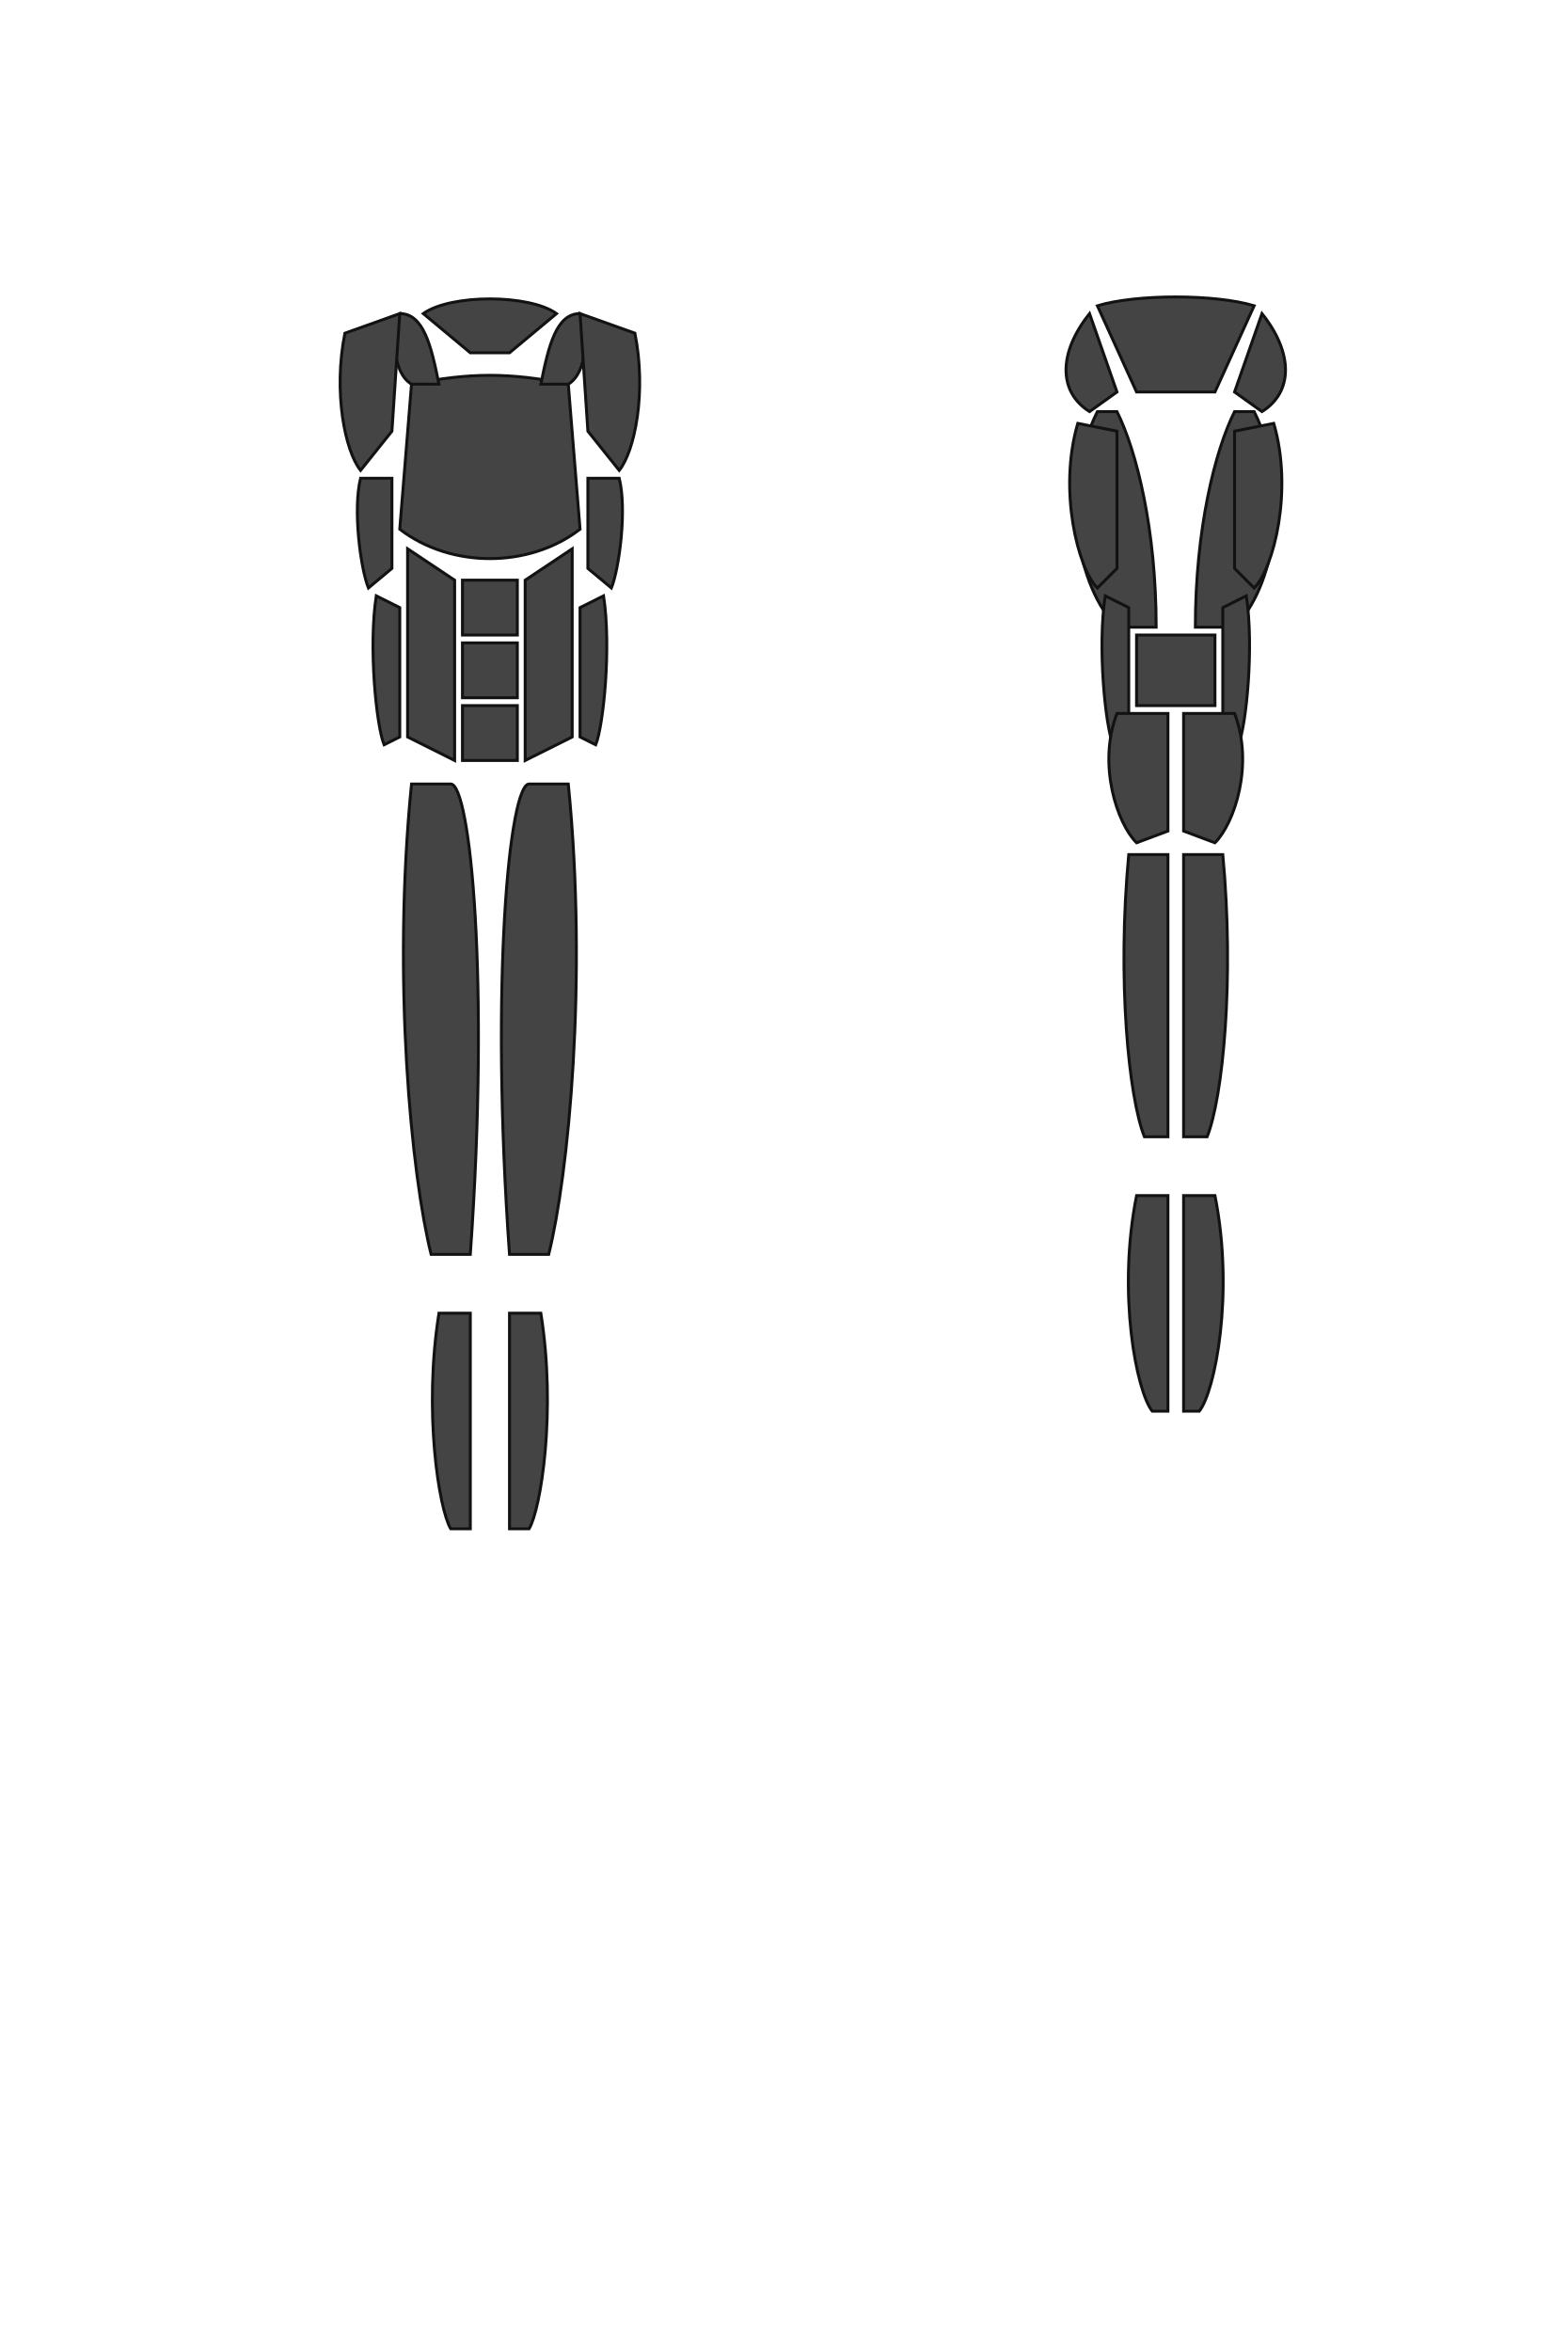
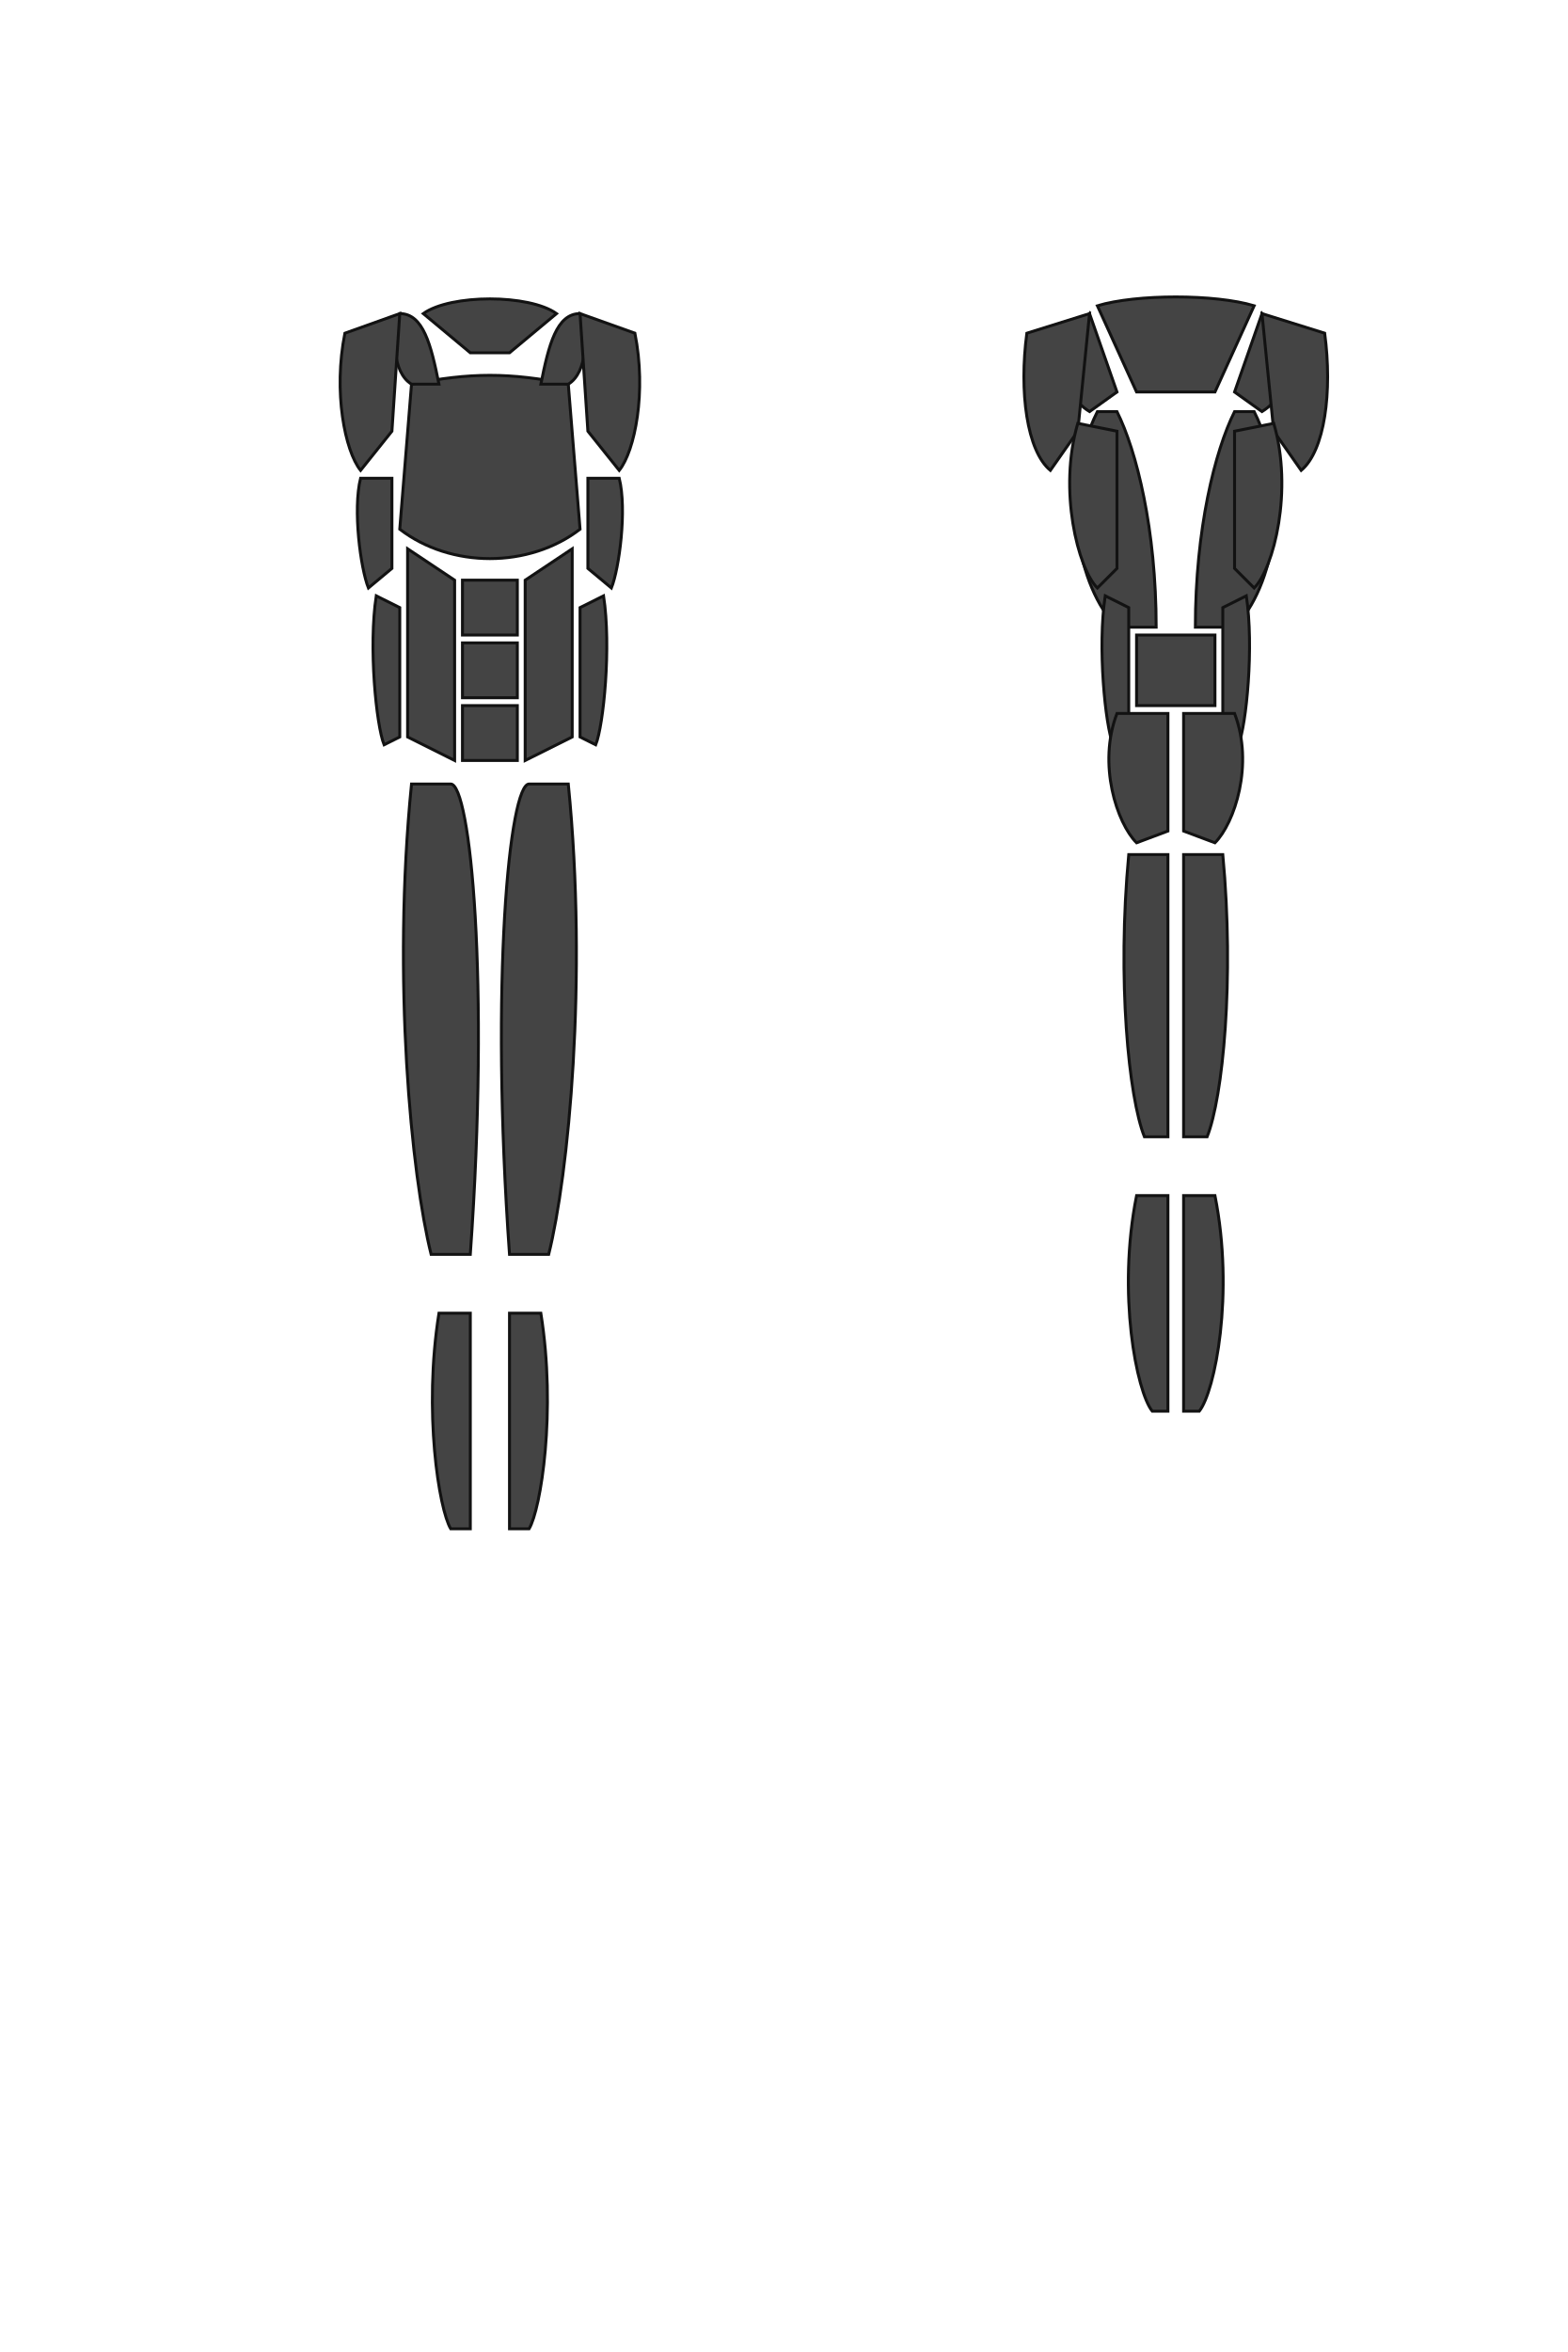
<svg xmlns="http://www.w3.org/2000/svg" viewBox="0 0 400 600">
  <style>
    .muscle { 
      fill: #444; /* Default unranked color */
      stroke: #121212; /* Outline color */
      stroke-width: 0.75; 
      transition: fill 0.3s ease-in-out; 
    }
  </style>
  <g id="front-view">
    <path id="chest" class="muscle" d="M105,98 C120,95 130,95 145,98 L148,135 C135,145 115,145 102,135 Z" />
    <path id="abs" class="muscle" d="M118,148 H132 V162 H118 Z M118,164 H132 V178 H118 Z M118,180 H132 V194 H118 Z" />
    <path id="obliques" class="muscle" d="M104,140 L116,148 V194 L104,188 Z M146,140 L134,148 V194 L146,188 Z" />
    <path id="front-delts" class="muscle" d="M102,80 C100,85 100,95 105,98 L112,98 C110,88 108,80 102,80 Z M148,80 C150,85 150,95 145,98 L138,98 C140,88 142,80 148,80 Z" />
    <path id="side-delts" class="muscle" d="M102,80 L88,85 C85,100 88,115 92,120 L100,110 Z M148,80 L162,85 C165,100 162,115 158,120 L150,110 Z" />
    <path id="biceps" class="muscle" d="M92,122 C90,130 92,145 94,150 L100,145 V122 Z M158,122 C160,130 158,145 156,150 L150,145 V122 Z" />
    <path id="forearms" class="muscle" d="M96,152 C94,165 96,185 98,190 L102,188 V155 Z M154,152 C156,165 154,185 152,190 L148,188 V155 Z" />
    <path id="quads" class="muscle" d="M105,200 C100,250 105,300 110,320 L120,320 C125,250 120,200 115,200 Z M145,200 C150,250 145,300 140,320 L130,320 C125,250 130,200 135,200 Z" />
    <path id="calves" class="muscle" d="M112,335 C108,360 112,385 115,390 L120,390 V335 Z M138,335 C142,360 138,385 135,390 L130,390 V335 Z" />
    <path id="traps" class="muscle" d="M108,80 C115,75 135,75 142,80 L130,90 L120,90 Z" />
  </g>
  <g id="back-view">
    <path id="traps-back" class="muscle" d="M280,78 C290,75 310,75 320,78 L310,100 L290,100 Z" />
    <path id="lats" class="muscle" d="M280,105 C270,125 275,150 285,160 L295,160 C295,135 290,115 285,105 Z M320,105 C330,125 325,150 315,160 L305,160 C305,135 310,115 315,105 Z" />
    <path id="lower-back" class="muscle" d="M290,162 H310 V180 H290 Z" />
    <path id="rear-delts" class="muscle" d="M278,80 C270,90 270,100 278,105 L285,100 Z M322,80 C330,90 330,100 322,105 L315,100 Z" />
+     <path id="side-delts" class="muscle" d="M278,80 L262,85 C260,100 262,115 268,120 L275,110 Z M322,80 L338,85 C340,100 338,115 332,120 L325,110 Z" />
    <path id="triceps" class="muscle" d="M275,108 C270,125 275,145 280,150 L285,145 V110 Z M325,108 C330,125 325,145 320,150 L315,145 V110 Z" />
    <path id="forearms-back" class="muscle" d="M282,152 C280,165 282,185 284,190 L288,188 V155 Z M318,152 C320,165 318,185 316,190 L312,188 V155 Z" />
    <path id="glutes" class="muscle" d="M285,182 C280,195 285,210 290,215 L298,212 V182 Z M315,182 C320,195 315,210 310,215 L302,212 V182 Z" />
    <path id="hamstrings" class="muscle" d="M288,218 C285,250 288,280 292,290 L298,290 V218 Z M312,218 C315,250 312,280 308,290 L302,290 V218 Z" />
    <path id="calves-back" class="muscle" d="M290,305 C285,330 290,355 294,360 L298,360 V305 Z M310,305 C315,330 310,355 306,360 L302,360 V305 Z" />
  </g>
</svg>
